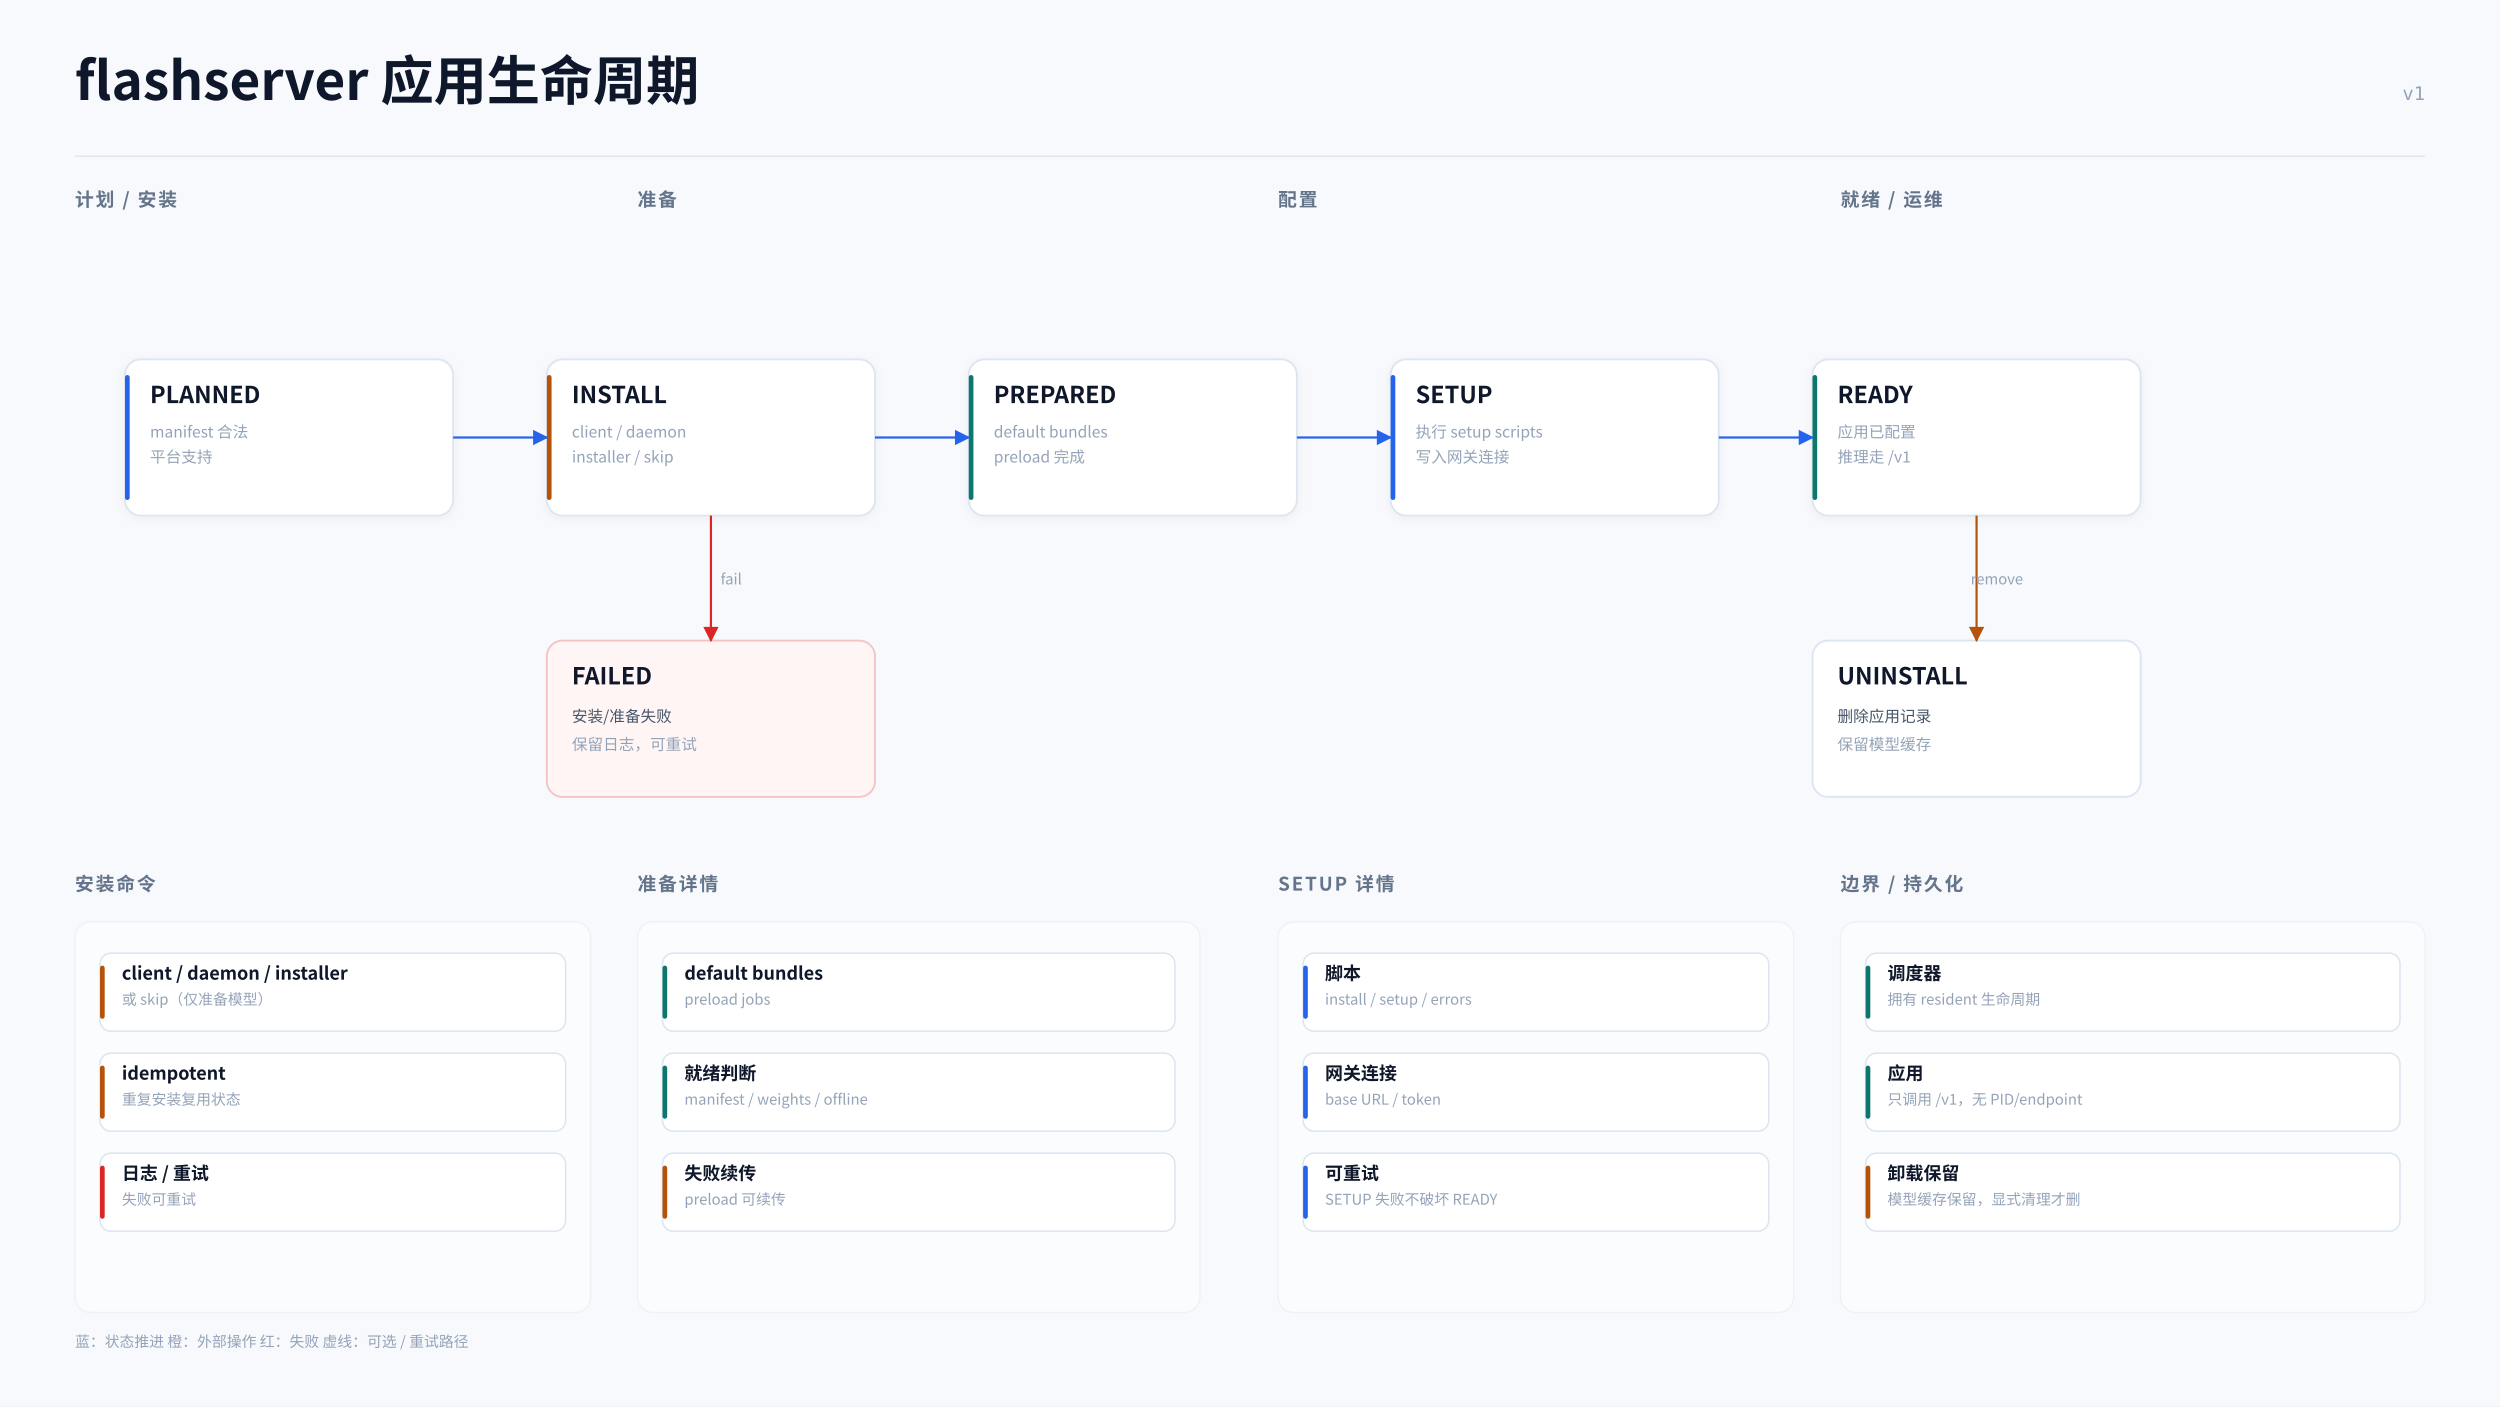
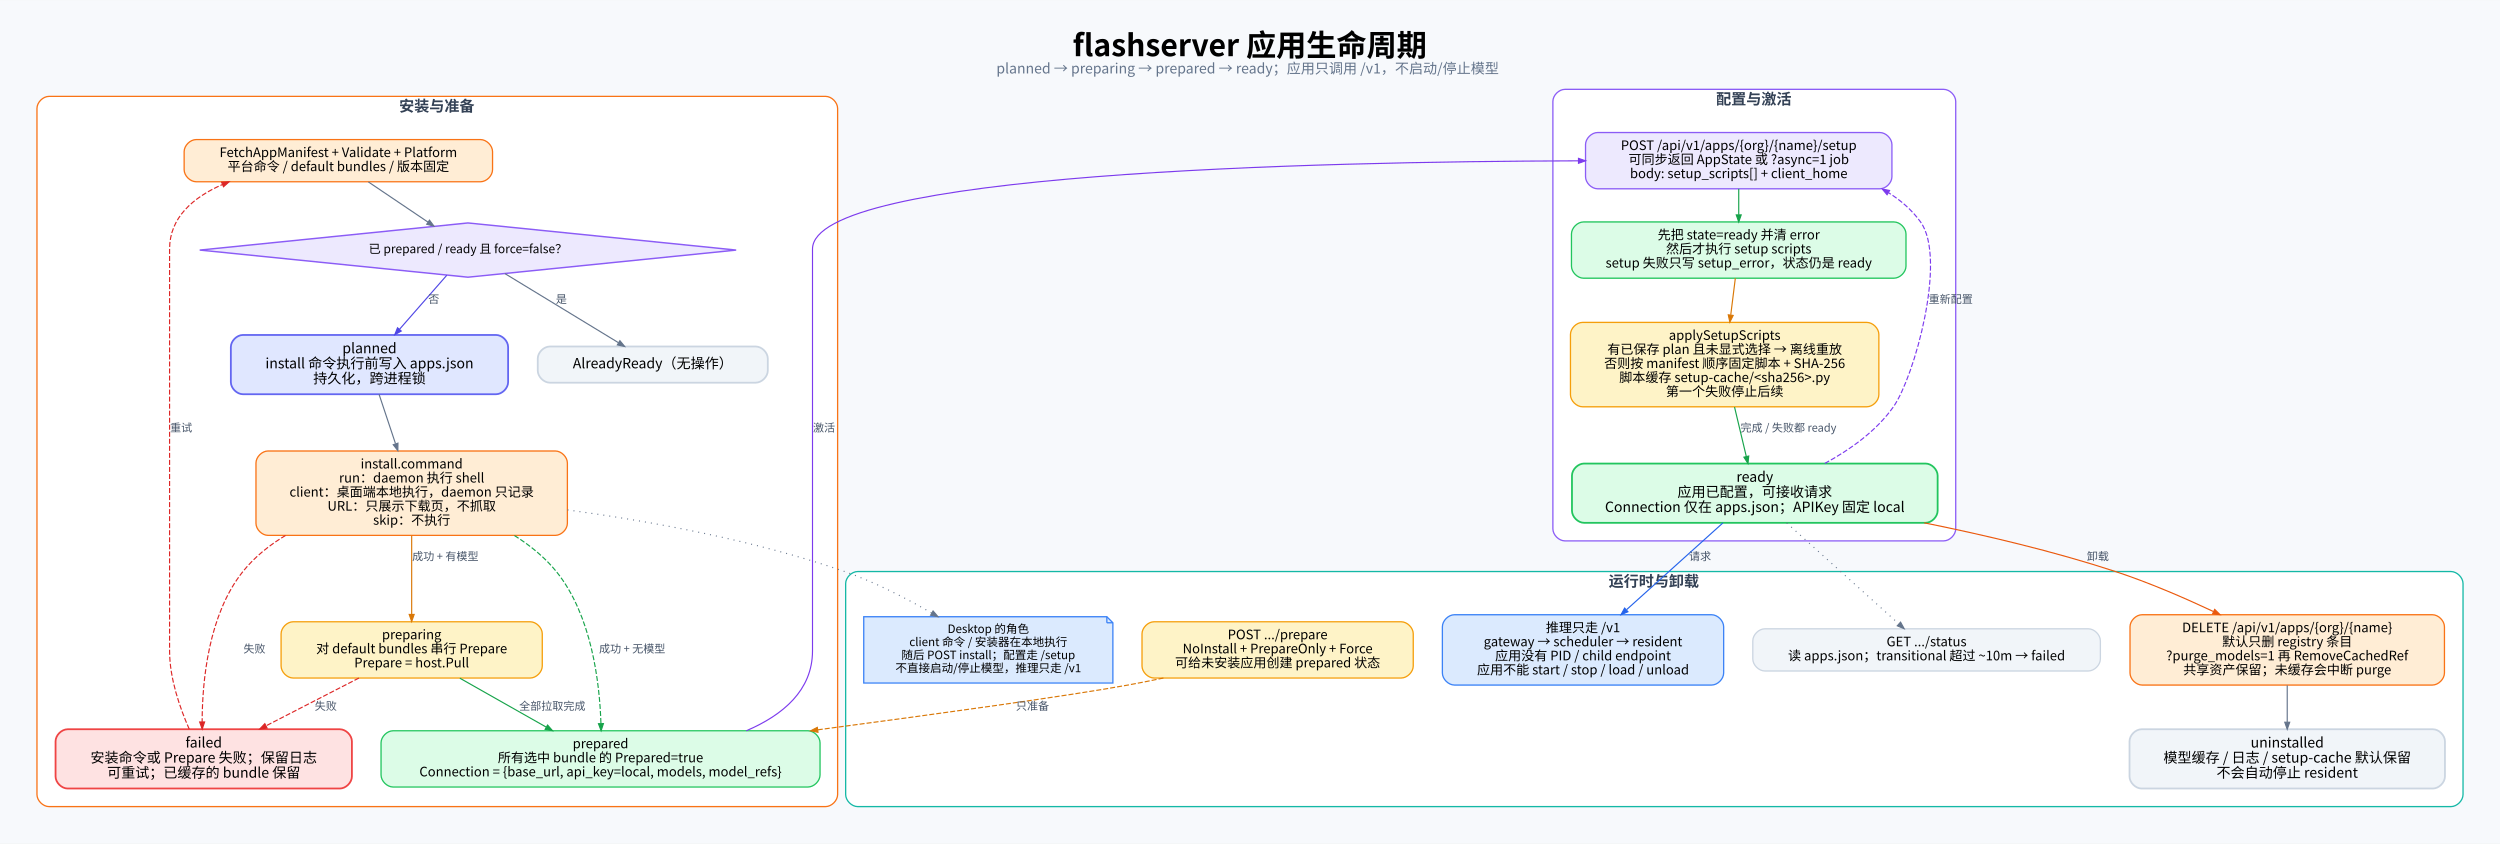
- <svg xmlns="http://www.w3.org/2000/svg" width="1600" height="900" viewBox="0 0 1600 900">
-   <defs>
-     <filter id="shadow" x="-20%" y="-20%" width="140%" height="140%">
-       <feDropShadow dx="0" dy="1.5" stdDeviation="3" flood-color="#0F172A" flood-opacity="0.05" />
-     </filter>
-     <marker id="arrow-blue" viewBox="0 0 10 10" refX="9" refY="5" markerWidth="7" markerHeight="7" orient="auto-start-reverse">
-       <path d="M 0 0 L 10 5 L 0 10 z" fill="#2563EB" />
-     </marker>
-     <marker id="arrow-green" viewBox="0 0 10 10" refX="9" refY="5" markerWidth="7" markerHeight="7" orient="auto-start-reverse">
-       <path d="M 0 0 L 10 5 L 0 10 z" fill="#0F766E" />
-     </marker>
-     <marker id="arrow-amber" viewBox="0 0 10 10" refX="9" refY="5" markerWidth="7" markerHeight="7" orient="auto-start-reverse">
-       <path d="M 0 0 L 10 5 L 0 10 z" fill="#B45309" />
-     </marker>
-     <marker id="arrow-red" viewBox="0 0 10 10" refX="9" refY="5" markerWidth="7" markerHeight="7" orient="auto-start-reverse">
-       <path d="M 0 0 L 10 5 L 0 10 z" fill="#DC2626" />
-     </marker>
-   </defs>
-   <rect width="1600" height="900" fill="#F7F9FC" />
-   <path d="M 48 100 L 1552 100" stroke="#E2E8F0" stroke-width="1" />
-   <text x="48" y="64" text-anchor="start" font-family="Noto Sans CJK SC, Microsoft YaHei, sans-serif" font-size="34" font-weight="700" fill="#0F172A">flashserver 应用生命周期</text>
-   <text x="1552" y="64" text-anchor="end" font-family="JetBrains Mono, Consolas, monospace" font-size="12" font-weight="400" fill="#94A3B8">v1</text>
-   <text x="48" y="132" text-anchor="start" font-family="Noto Sans CJK SC, Microsoft YaHei, sans-serif" font-size="12" font-weight="600" fill="#64748B" letter-spacing="1.2">计划 / 安装</text>
-   <text x="408" y="132" text-anchor="start" font-family="Noto Sans CJK SC, Microsoft YaHei, sans-serif" font-size="12" font-weight="600" fill="#64748B" letter-spacing="1.2">准备</text>
-   <text x="818" y="132" text-anchor="start" font-family="Noto Sans CJK SC, Microsoft YaHei, sans-serif" font-size="12" font-weight="600" fill="#64748B" letter-spacing="1.2">配置</text>
-   <text x="1178" y="132" text-anchor="start" font-family="Noto Sans CJK SC, Microsoft YaHei, sans-serif" font-size="12" font-weight="600" fill="#64748B" letter-spacing="1.2">就绪 / 运维</text>
-   <rect x="80" y="230" width="210" height="100" rx="10" fill="#FFFFFF" stroke="#DCE5F0" stroke-width="1.2" filter="url(#shadow)" />
-   <rect x="80" y="240" width="3" height="80" rx="1.5" fill="#2563EB" stroke="#2563EB" stroke-width="0" />
-   <text x="96" y="258" text-anchor="start" font-family="Noto Sans CJK SC, Microsoft YaHei, sans-serif" font-size="15" font-weight="700" fill="#0F172A">PLANNED</text>
-   <text x="96" y="280" text-anchor="start" font-family="Noto Sans CJK SC, Microsoft YaHei, sans-serif" font-size="10" font-weight="400" fill="#94A3B8">manifest 合法</text>
-   <text x="96" y="296" text-anchor="start" font-family="Noto Sans CJK SC, Microsoft YaHei, sans-serif" font-size="10" font-weight="400" fill="#94A3B8">平台支持</text>
-   <rect x="350" y="230" width="210" height="100" rx="10" fill="#FFFFFF" stroke="#DCE5F0" stroke-width="1.2" filter="url(#shadow)" />
-   <rect x="350" y="240" width="3" height="80" rx="1.5" fill="#B45309" stroke="#B45309" stroke-width="0" />
-   <text x="366" y="258" text-anchor="start" font-family="Noto Sans CJK SC, Microsoft YaHei, sans-serif" font-size="15" font-weight="700" fill="#0F172A">INSTALL</text>
-   <text x="366" y="280" text-anchor="start" font-family="Noto Sans CJK SC, Microsoft YaHei, sans-serif" font-size="10" font-weight="400" fill="#94A3B8">client / daemon</text>
-   <text x="366" y="296" text-anchor="start" font-family="Noto Sans CJK SC, Microsoft YaHei, sans-serif" font-size="10" font-weight="400" fill="#94A3B8">installer / skip</text>
-   <rect x="620" y="230" width="210" height="100" rx="10" fill="#FFFFFF" stroke="#DCE5F0" stroke-width="1.2" filter="url(#shadow)" />
-   <rect x="620" y="240" width="3" height="80" rx="1.5" fill="#0F766E" stroke="#0F766E" stroke-width="0" />
-   <text x="636" y="258" text-anchor="start" font-family="Noto Sans CJK SC, Microsoft YaHei, sans-serif" font-size="15" font-weight="700" fill="#0F172A">PREPARED</text>
-   <text x="636" y="280" text-anchor="start" font-family="Noto Sans CJK SC, Microsoft YaHei, sans-serif" font-size="10" font-weight="400" fill="#94A3B8">default bundles</text>
-   <text x="636" y="296" text-anchor="start" font-family="Noto Sans CJK SC, Microsoft YaHei, sans-serif" font-size="10" font-weight="400" fill="#94A3B8">preload 完成</text>
-   <rect x="890" y="230" width="210" height="100" rx="10" fill="#FFFFFF" stroke="#DCE5F0" stroke-width="1.2" filter="url(#shadow)" />
-   <rect x="890" y="240" width="3" height="80" rx="1.5" fill="#2563EB" stroke="#2563EB" stroke-width="0" />
-   <text x="906" y="258" text-anchor="start" font-family="Noto Sans CJK SC, Microsoft YaHei, sans-serif" font-size="15" font-weight="700" fill="#0F172A">SETUP</text>
-   <text x="906" y="280" text-anchor="start" font-family="Noto Sans CJK SC, Microsoft YaHei, sans-serif" font-size="10" font-weight="400" fill="#94A3B8">执行 setup scripts</text>
-   <text x="906" y="296" text-anchor="start" font-family="Noto Sans CJK SC, Microsoft YaHei, sans-serif" font-size="10" font-weight="400" fill="#94A3B8">写入网关连接</text>
-   <rect x="1160" y="230" width="210" height="100" rx="10" fill="#FFFFFF" stroke="#DCE5F0" stroke-width="1.2" filter="url(#shadow)" />
-   <rect x="1160" y="240" width="3" height="80" rx="1.5" fill="#0F766E" stroke="#0F766E" stroke-width="0" />
-   <text x="1176" y="258" text-anchor="start" font-family="Noto Sans CJK SC, Microsoft YaHei, sans-serif" font-size="15" font-weight="700" fill="#0F172A">READY</text>
-   <text x="1176" y="280" text-anchor="start" font-family="Noto Sans CJK SC, Microsoft YaHei, sans-serif" font-size="10" font-weight="400" fill="#94A3B8">应用已配置</text>
-   <text x="1176" y="296" text-anchor="start" font-family="Noto Sans CJK SC, Microsoft YaHei, sans-serif" font-size="10" font-weight="400" fill="#94A3B8">推理走 /v1</text>
-   <path d="M 290 280 L 350 280" fill="none" stroke="#2563EB" stroke-width="1.4" stroke-linejoin="round" marker-end="url(#arrow-blue)" />
-   <path d="M 560 280 L 620 280" fill="none" stroke="#2563EB" stroke-width="1.4" stroke-linejoin="round" marker-end="url(#arrow-blue)" />
-   <path d="M 830 280 L 890 280" fill="none" stroke="#2563EB" stroke-width="1.4" stroke-linejoin="round" marker-end="url(#arrow-blue)" />
-   <path d="M 1100 280 L 1160 280" fill="none" stroke="#2563EB" stroke-width="1.4" stroke-linejoin="round" marker-end="url(#arrow-blue)" />
-   <rect x="350" y="410" width="210" height="100" rx="10" fill="#FFF5F5" stroke="#F3C4C4" stroke-width="1.2" />
-   <text x="366" y="438" text-anchor="start" font-family="Noto Sans CJK SC, Microsoft YaHei, sans-serif" font-size="15" font-weight="700" fill="#0F172A">FAILED</text>
-   <text x="366" y="462" text-anchor="start" font-family="Noto Sans CJK SC, Microsoft YaHei, sans-serif" font-size="10" font-weight="400" fill="#475569">安装/准备失败</text>
-   <text x="366" y="480" text-anchor="start" font-family="Noto Sans CJK SC, Microsoft YaHei, sans-serif" font-size="10" font-weight="400" fill="#94A3B8">保留日志，可重试</text>
-   <path d="M 455 330 L 455 410" fill="none" stroke="#DC2626" stroke-width="1.4" stroke-linejoin="round" marker-end="url(#arrow-red)" />
-   <text x="468" y="374" text-anchor="middle" font-family="Noto Sans CJK SC, Microsoft YaHei, sans-serif" font-size="9.5" font-weight="400" fill="#94A3B8">fail</text>
-   <rect x="1160" y="410" width="210" height="100" rx="10" fill="#FFFFFF" stroke="#DCE5F0" stroke-width="1.2" />
-   <text x="1176" y="438" text-anchor="start" font-family="Noto Sans CJK SC, Microsoft YaHei, sans-serif" font-size="15" font-weight="700" fill="#0F172A">UNINSTALL</text>
-   <text x="1176" y="462" text-anchor="start" font-family="Noto Sans CJK SC, Microsoft YaHei, sans-serif" font-size="10" font-weight="400" fill="#475569">删除应用记录</text>
-   <text x="1176" y="480" text-anchor="start" font-family="Noto Sans CJK SC, Microsoft YaHei, sans-serif" font-size="10" font-weight="400" fill="#94A3B8">保留模型缓存</text>
-   <path d="M 1265 330 L 1265 410" fill="none" stroke="#B45309" stroke-width="1.4" stroke-linejoin="round" marker-end="url(#arrow-amber)" />
-   <text x="1278" y="374" text-anchor="middle" font-family="Noto Sans CJK SC, Microsoft YaHei, sans-serif" font-size="9.5" font-weight="400" fill="#94A3B8">remove</text>
-   <text x="48" y="570" text-anchor="start" font-family="Noto Sans CJK SC, Microsoft YaHei, sans-serif" font-size="12" font-weight="600" fill="#64748B" letter-spacing="1.2">安装命令</text>
-   <text x="408" y="570" text-anchor="start" font-family="Noto Sans CJK SC, Microsoft YaHei, sans-serif" font-size="12" font-weight="600" fill="#64748B" letter-spacing="1.2">准备详情</text>
-   <text x="818" y="570" text-anchor="start" font-family="Noto Sans CJK SC, Microsoft YaHei, sans-serif" font-size="12" font-weight="600" fill="#64748B" letter-spacing="1.2">SETUP 详情</text>
-   <text x="1178" y="570" text-anchor="start" font-family="Noto Sans CJK SC, Microsoft YaHei, sans-serif" font-size="12" font-weight="600" fill="#64748B" letter-spacing="1.2">边界 / 持久化</text>
-   <rect x="48" y="590" width="330" height="250" rx="10" fill="#FBFCFE" stroke="#EEF2F7" stroke-width="1" />
-   <rect x="408" y="590" width="360" height="250" rx="10" fill="#FBFCFE" stroke="#EEF2F7" stroke-width="1" />
-   <rect x="818" y="590" width="330" height="250" rx="10" fill="#FBFCFE" stroke="#EEF2F7" stroke-width="1" />
-   <rect x="1178" y="590" width="374" height="250" rx="10" fill="#FBFCFE" stroke="#EEF2F7" stroke-width="1" />
-   <rect x="64" y="610" width="298" height="50" rx="7" fill="#FFFFFF" stroke="#DCE5F0" stroke-width="1" />
-   <rect x="64" y="618" width="3" height="34" rx="1.5" fill="#B45309" stroke="#B45309" stroke-width="0" />
-   <text x="78" y="627" text-anchor="start" font-family="Noto Sans CJK SC, Microsoft YaHei, sans-serif" font-size="11.5" font-weight="600" fill="#0F172A">client / daemon / installer</text>
-   <text x="78" y="643" text-anchor="start" font-family="Noto Sans CJK SC, Microsoft YaHei, sans-serif" font-size="9.5" font-weight="400" fill="#94A3B8">或 skip（仅准备模型）</text>
-   <rect x="64" y="674" width="298" height="50" rx="7" fill="#FFFFFF" stroke="#DCE5F0" stroke-width="1" />
-   <rect x="64" y="682" width="3" height="34" rx="1.5" fill="#B45309" stroke="#B45309" stroke-width="0" />
-   <text x="78" y="691" text-anchor="start" font-family="Noto Sans CJK SC, Microsoft YaHei, sans-serif" font-size="11.5" font-weight="600" fill="#0F172A">idempotent</text>
-   <text x="78" y="707" text-anchor="start" font-family="Noto Sans CJK SC, Microsoft YaHei, sans-serif" font-size="9.5" font-weight="400" fill="#94A3B8">重复安装复用状态</text>
-   <rect x="64" y="738" width="298" height="50" rx="7" fill="#FFFFFF" stroke="#DCE5F0" stroke-width="1" />
-   <rect x="64" y="746" width="3" height="34" rx="1.5" fill="#DC2626" stroke="#DC2626" stroke-width="0" />
-   <text x="78" y="755" text-anchor="start" font-family="Noto Sans CJK SC, Microsoft YaHei, sans-serif" font-size="11.5" font-weight="600" fill="#0F172A">日志 / 重试</text>
-   <text x="78" y="771" text-anchor="start" font-family="Noto Sans CJK SC, Microsoft YaHei, sans-serif" font-size="9.5" font-weight="400" fill="#94A3B8">失败可重试</text>
-   <rect x="424" y="610" width="328" height="50" rx="7" fill="#FFFFFF" stroke="#DCE5F0" stroke-width="1" />
-   <rect x="424" y="618" width="3" height="34" rx="1.5" fill="#0F766E" stroke="#0F766E" stroke-width="0" />
-   <text x="438" y="627" text-anchor="start" font-family="Noto Sans CJK SC, Microsoft YaHei, sans-serif" font-size="11.5" font-weight="600" fill="#0F172A">default bundles</text>
-   <text x="438" y="643" text-anchor="start" font-family="Noto Sans CJK SC, Microsoft YaHei, sans-serif" font-size="9.5" font-weight="400" fill="#94A3B8">preload jobs</text>
-   <rect x="424" y="674" width="328" height="50" rx="7" fill="#FFFFFF" stroke="#DCE5F0" stroke-width="1" />
-   <rect x="424" y="682" width="3" height="34" rx="1.5" fill="#0F766E" stroke="#0F766E" stroke-width="0" />
-   <text x="438" y="691" text-anchor="start" font-family="Noto Sans CJK SC, Microsoft YaHei, sans-serif" font-size="11.5" font-weight="600" fill="#0F172A">就绪判断</text>
-   <text x="438" y="707" text-anchor="start" font-family="Noto Sans CJK SC, Microsoft YaHei, sans-serif" font-size="9.5" font-weight="400" fill="#94A3B8">manifest / weights / offline</text>
-   <rect x="424" y="738" width="328" height="50" rx="7" fill="#FFFFFF" stroke="#DCE5F0" stroke-width="1" />
-   <rect x="424" y="746" width="3" height="34" rx="1.5" fill="#B45309" stroke="#B45309" stroke-width="0" />
-   <text x="438" y="755" text-anchor="start" font-family="Noto Sans CJK SC, Microsoft YaHei, sans-serif" font-size="11.5" font-weight="600" fill="#0F172A">失败续传</text>
-   <text x="438" y="771" text-anchor="start" font-family="Noto Sans CJK SC, Microsoft YaHei, sans-serif" font-size="9.5" font-weight="400" fill="#94A3B8">preload 可续传</text>
-   <rect x="834" y="610" width="298" height="50" rx="7" fill="#FFFFFF" stroke="#DCE5F0" stroke-width="1" />
-   <rect x="834" y="618" width="3" height="34" rx="1.5" fill="#2563EB" stroke="#2563EB" stroke-width="0" />
-   <text x="848" y="627" text-anchor="start" font-family="Noto Sans CJK SC, Microsoft YaHei, sans-serif" font-size="11.5" font-weight="600" fill="#0F172A">脚本</text>
-   <text x="848" y="643" text-anchor="start" font-family="Noto Sans CJK SC, Microsoft YaHei, sans-serif" font-size="9.5" font-weight="400" fill="#94A3B8">install / setup / errors</text>
-   <rect x="834" y="674" width="298" height="50" rx="7" fill="#FFFFFF" stroke="#DCE5F0" stroke-width="1" />
-   <rect x="834" y="682" width="3" height="34" rx="1.5" fill="#2563EB" stroke="#2563EB" stroke-width="0" />
-   <text x="848" y="691" text-anchor="start" font-family="Noto Sans CJK SC, Microsoft YaHei, sans-serif" font-size="11.5" font-weight="600" fill="#0F172A">网关连接</text>
-   <text x="848" y="707" text-anchor="start" font-family="Noto Sans CJK SC, Microsoft YaHei, sans-serif" font-size="9.5" font-weight="400" fill="#94A3B8">base URL / token</text>
-   <rect x="834" y="738" width="298" height="50" rx="7" fill="#FFFFFF" stroke="#DCE5F0" stroke-width="1" />
-   <rect x="834" y="746" width="3" height="34" rx="1.5" fill="#2563EB" stroke="#2563EB" stroke-width="0" />
-   <text x="848" y="755" text-anchor="start" font-family="Noto Sans CJK SC, Microsoft YaHei, sans-serif" font-size="11.5" font-weight="600" fill="#0F172A">可重试</text>
-   <text x="848" y="771" text-anchor="start" font-family="Noto Sans CJK SC, Microsoft YaHei, sans-serif" font-size="9.5" font-weight="400" fill="#94A3B8">SETUP 失败不破坏 READY</text>
-   <rect x="1194" y="610" width="342" height="50" rx="7" fill="#FFFFFF" stroke="#DCE5F0" stroke-width="1" />
-   <rect x="1194" y="618" width="3" height="34" rx="1.5" fill="#0F766E" stroke="#0F766E" stroke-width="0" />
-   <text x="1208" y="627" text-anchor="start" font-family="Noto Sans CJK SC, Microsoft YaHei, sans-serif" font-size="11.5" font-weight="600" fill="#0F172A">调度器</text>
-   <text x="1208" y="643" text-anchor="start" font-family="Noto Sans CJK SC, Microsoft YaHei, sans-serif" font-size="9.5" font-weight="400" fill="#94A3B8">拥有 resident 生命周期</text>
-   <rect x="1194" y="674" width="342" height="50" rx="7" fill="#FFFFFF" stroke="#DCE5F0" stroke-width="1" />
-   <rect x="1194" y="682" width="3" height="34" rx="1.5" fill="#0F766E" stroke="#0F766E" stroke-width="0" />
-   <text x="1208" y="691" text-anchor="start" font-family="Noto Sans CJK SC, Microsoft YaHei, sans-serif" font-size="11.5" font-weight="600" fill="#0F172A">应用</text>
-   <text x="1208" y="707" text-anchor="start" font-family="Noto Sans CJK SC, Microsoft YaHei, sans-serif" font-size="9.5" font-weight="400" fill="#94A3B8">只调用 /v1，无 PID/endpoint</text>
-   <rect x="1194" y="738" width="342" height="50" rx="7" fill="#FFFFFF" stroke="#DCE5F0" stroke-width="1" />
-   <rect x="1194" y="746" width="3" height="34" rx="1.5" fill="#B45309" stroke="#B45309" stroke-width="0" />
-   <text x="1208" y="755" text-anchor="start" font-family="Noto Sans CJK SC, Microsoft YaHei, sans-serif" font-size="11.5" font-weight="600" fill="#0F172A">卸载保留</text>
-   <text x="1208" y="771" text-anchor="start" font-family="Noto Sans CJK SC, Microsoft YaHei, sans-serif" font-size="9.5" font-weight="400" fill="#94A3B8">模型缓存保留，显式清理才删</text>
-   <text x="48" y="862" text-anchor="start" font-family="Noto Sans CJK SC, Microsoft YaHei, sans-serif" font-size="9.5" font-weight="400" fill="#94A3B8">蓝：状态推进  橙：外部操作  红：失败  虚线：可选 / 重试路径</text>
+ <svg xmlns="http://www.w3.org/2000/svg" width="2489pt" height="840pt" viewBox="0.00 0.00 2488.60 839.60">
+   <g id="graph0" class="graph" transform="scale(1 1) rotate(0) translate(28.8 810.8)">
+     <polygon fill="#f7f9fc" stroke="transparent" points="-28.8,28.8 -28.8,-810.8 2459.8,-810.8 2459.8,28.8 -28.8,28.8" />
+     <text text-anchor="start" x="1039" y="-755" font-family="Noto Sans CJK SC" font-weight="bold" font-size="30.00">flashserver 应用生命周期</text>
+     <text text-anchor="start" x="963" y="-737.8" font-family="Noto Sans CJK SC" font-size="14.00" fill="#64748b">planned → preparing → prepared → ready；应用只调用 /v1，不启动/停止模型</text>
+     <g id="clust1" class="cluster">
+       <path fill="#ffffff" stroke="#f97316" stroke-width="1.3" d="M20,-8C20,-8 793,-8 793,-8 799,-8 805,-14 805,-20 805,-20 805,-703 805,-703 805,-709 799,-715 793,-715 793,-715 20,-715 20,-715 14,-715 8,-709 8,-703 8,-703 8,-20 8,-20 8,-14 14,-8 20,-8" />
+       <text text-anchor="start" x="368.5" y="-700" font-family="Noto Sans CJK SC" font-weight="bold" font-size="15.00" fill="#334155">安装与准备</text>
+     </g>
+     <g id="clust2" class="cluster">
+       <path fill="#ffffff" stroke="#8b5cf6" stroke-width="1.3" d="M1529,-272.5C1529,-272.5 1906,-272.5 1906,-272.5 1912,-272.5 1918,-278.5 1918,-284.5 1918,-284.5 1918,-710 1918,-710 1918,-716 1912,-722 1906,-722 1906,-722 1529,-722 1529,-722 1523,-722 1517,-716 1517,-710 1517,-710 1517,-284.5 1517,-284.5 1517,-278.5 1523,-272.5 1529,-272.5" />
+       <text text-anchor="start" x="1679.5" y="-707" font-family="Noto Sans CJK SC" font-weight="bold" font-size="15.00" fill="#334155">配置与激活</text>
+     </g>
+     <g id="clust3" class="cluster">
+       <path fill="#ffffff" stroke="#14b8a6" stroke-width="1.3" d="M825,-8C825,-8 2411,-8 2411,-8 2417,-8 2423,-14 2423,-20 2423,-20 2423,-230 2423,-230 2423,-236 2417,-242 2411,-242 2411,-242 825,-242 825,-242 819,-242 813,-236 813,-230 813,-230 813,-20 813,-20 813,-14 819,-8 825,-8" />
+       <text text-anchor="start" x="1572.5" y="-227" font-family="Noto Sans CJK SC" font-weight="bold" font-size="15.00" fill="#334155">运行时与卸载</text>
+     </g>
+     <g id="node1" class="node">
+       <path fill="#ffedd5" stroke="#f97316" stroke-width="1.3" d="M449.5,-672C449.5,-672 166.5,-672 166.5,-672 160.5,-672 154.5,-666 154.5,-660 154.5,-660 154.5,-642 154.5,-642 154.5,-636 160.5,-630 166.5,-630 166.5,-630 449.5,-630 449.5,-630 455.5,-630 461.5,-636 461.5,-642 461.5,-642 461.5,-660 461.5,-660 461.5,-666 455.5,-672 449.5,-672" />
+       <text text-anchor="middle" x="308" y="-654.6" font-family="Noto Sans CJK SC" font-size="13.00">FetchAppManifest + Validate + Platform</text>
+       <text text-anchor="middle" x="308" y="-640.6" font-family="Noto Sans CJK SC" font-size="13.00">平台命令 / default bundles / 版本固定</text>
+     </g>
+     <g id="node2" class="node">
+       <polygon fill="#ede9fe" stroke="#8b5cf6" stroke-width="1.45" points="437,-589 170,-562 437,-535 704,-562 437,-589" />
+       <text text-anchor="middle" x="437" y="-558.9" font-family="Noto Sans CJK SC" font-size="12.00">已 prepared / ready 且 force=false？</text>
+     </g>
+     <g id="edge1" class="edge">
+       <path fill="none" stroke="#64748b" stroke-width="1.15" d="M337.92,-629.82C355.59,-617.9 378.18,-602.67 397.33,-589.76" />
+       <polygon fill="#64748b" stroke="#64748b" stroke-width="1.15" points="398.72,-591.78 403.15,-585.83 395.98,-587.71 398.72,-591.78" />
+     </g>
+     <g id="node3" class="node">
+       <path fill="#f1f5f9" stroke="#cbd5e1" stroke-width="1.8" d="M723.5,-466C723.5,-466 518.5,-466 518.5,-466 512.5,-466 506.5,-460 506.5,-454 506.5,-454 506.5,-442 506.5,-442 506.5,-436 512.5,-430 518.5,-430 518.5,-430 723.5,-430 723.5,-430 729.5,-430 735.5,-436 735.5,-442 735.5,-442 735.5,-454 735.5,-454 735.5,-460 729.5,-466 723.5,-466" />
+       <text text-anchor="middle" x="621" y="-444.3" font-family="Noto Sans CJK SC" font-size="14.00">AlreadyReady（无操作）</text>
+     </g>
+     <g id="edge2" class="edge">
+       <path fill="none" stroke="#64748b" stroke-width="1.15" d="M473.79,-538.6C506.73,-518.56 554.65,-489.39 586.78,-469.83" />
+       <polygon fill="#64748b" stroke="#64748b" stroke-width="1.15" points="588.28,-471.79 592.98,-466.05 585.73,-467.6 588.28,-471.79" />
+       <text text-anchor="middle" x="530" y="-509.2" font-family="Noto Sans CJK SC" font-size="11.00" fill="#475569">是</text>
+     </g>
+     <g id="node4" class="node">
+       <path fill="#e0e7ff" stroke="#6366f1" stroke-width="1.8" d="M465,-477.5C465,-477.5 213,-477.5 213,-477.5 207,-477.5 201,-471.5 201,-465.5 201,-465.5 201,-430.5 201,-430.5 201,-424.5 207,-418.5 213,-418.5 213,-418.5 465,-418.5 465,-418.5 471,-418.5 477,-424.5 477,-430.5 477,-430.5 477,-465.5 477,-465.5 477,-471.5 471,-477.5 465,-477.5" />
+       <text text-anchor="middle" x="339" y="-459.3" font-family="Noto Sans CJK SC" font-size="14.00">planned</text>
+       <text text-anchor="middle" x="339" y="-444.3" font-family="Noto Sans CJK SC" font-size="14.00">install 命令执行前写入 apps.json</text>
+       <text text-anchor="middle" x="339" y="-429.3" font-family="Noto Sans CJK SC" font-size="14.00">持久化，跨进程锁</text>
+     </g>
+     <g id="edge3" class="edge">
+       <path fill="none" stroke="#4f46e5" stroke-width="1.15" d="M415.98,-536.97C402.21,-521.25 384.03,-500.46 368.78,-483.04" />
+       <polygon fill="#4f46e5" stroke="#4f46e5" stroke-width="1.15" points="370.61,-481.41 364.16,-477.75 366.92,-484.63 370.61,-481.41" />
+       <text text-anchor="middle" x="403" y="-509.2" font-family="Noto Sans CJK SC" font-size="11.00" fill="#475569">否</text>
+     </g>
+     <g id="node5" class="node">
+       <path fill="#ffedd5" stroke="#f97316" stroke-width="1.3" d="M524,-362C524,-362 238,-362 238,-362 232,-362 226,-356 226,-350 226,-350 226,-290 226,-290 226,-284 232,-278 238,-278 238,-278 524,-278 524,-278 530,-278 536,-284 536,-290 536,-290 536,-350 536,-350 536,-356 530,-362 524,-362" />
+       <text text-anchor="middle" x="381" y="-344.6" font-family="Noto Sans CJK SC" font-size="13.00">install.command</text>
+       <text text-anchor="middle" x="381" y="-330.6" font-family="Noto Sans CJK SC" font-size="13.00">run：daemon 执行 shell</text>
+       <text text-anchor="middle" x="381" y="-316.6" font-family="Noto Sans CJK SC" font-size="13.00">client：桌面端本地执行，daemon 只记录</text>
+       <text text-anchor="middle" x="381" y="-302.6" font-family="Noto Sans CJK SC" font-size="13.00">URL：只展示下载页，不抓取</text>
+       <text text-anchor="middle" x="381" y="-288.6" font-family="Noto Sans CJK SC" font-size="13.00">skip：不执行</text>
+     </g>
+     <g id="edge4" class="edge">
+       <path fill="none" stroke="#64748b" stroke-width="1.15" d="M348.53,-418.41C353.36,-403.92 359.35,-385.94 364.87,-369.38" />
+       <polygon fill="#64748b" stroke="#64748b" stroke-width="1.15" points="367.32,-369.8 367.21,-362.38 362.67,-368.25 367.32,-369.8" />
+     </g>
+     <g id="node6" class="node">
+       <path fill="#fef3c7" stroke="#f59e0b" stroke-width="1.3" d="M499,-192C499,-192 263,-192 263,-192 257,-192 251,-186 251,-180 251,-180 251,-148 251,-148 251,-142 257,-136 263,-136 263,-136 499,-136 499,-136 505,-136 511,-142 511,-148 511,-148 511,-180 511,-180 511,-186 505,-192 499,-192" />
+       <text text-anchor="middle" x="381" y="-174.6" font-family="Noto Sans CJK SC" font-size="13.00">preparing</text>
+       <text text-anchor="middle" x="381" y="-160.6" font-family="Noto Sans CJK SC" font-size="13.00">对 default bundles 串行 Prepare</text>
+       <text text-anchor="middle" x="381" y="-146.6" font-family="Noto Sans CJK SC" font-size="13.00">Prepare = host.Pull</text>
+     </g>
+     <g id="edge6" class="edge">
+       <path fill="none" stroke="#d97706" stroke-width="1.15" d="M381,-277.73C381,-253.29 381,-222.68 381,-199.53" />
+       <polygon fill="#d97706" stroke="#d97706" stroke-width="1.15" points="383.45,-199.29 381,-192.29 378.55,-199.29 383.45,-199.29" />
+       <text text-anchor="middle" x="414.5" y="-253.2" font-family="Noto Sans CJK SC" font-size="11.00" fill="#475569">成功 + 有模型</text>
+     </g>
+     <g id="node7" class="node">
+       <path fill="#dcfce7" stroke="#22c55e" stroke-width="1.3" d="M775.5,-83.5C775.5,-83.5 362.5,-83.5 362.5,-83.5 356.5,-83.5 350.5,-77.5 350.5,-71.5 350.5,-71.5 350.5,-39.5 350.5,-39.5 350.5,-33.5 356.5,-27.5 362.5,-27.5 362.5,-27.5 775.5,-27.5 775.5,-27.5 781.5,-27.5 787.5,-33.5 787.5,-39.5 787.5,-39.5 787.5,-71.5 787.5,-71.5 787.5,-77.5 781.5,-83.5 775.5,-83.5" />
+       <text text-anchor="middle" x="569" y="-66.1" font-family="Noto Sans CJK SC" font-size="13.00">prepared</text>
+       <text text-anchor="middle" x="569" y="-52.1" font-family="Noto Sans CJK SC" font-size="13.00">所有选中 bundle 的 Prepared=true</text>
+       <text text-anchor="middle" x="569" y="-38.1" font-family="Noto Sans CJK SC" font-size="13.00">Connection = {base_url, api_key=local, models, model_refs}</text>
+     </g>
+     <g id="edge7" class="edge">
+       <path fill="none" stroke="#16a34a" stroke-width="1.15" stroke-dasharray="5,2" d="M483.26,-277.85C498.9,-267.98 513.6,-256.11 525,-242 560.25,-198.37 568.11,-131.23 569.4,-90.81" />
+       <polygon fill="#16a34a" stroke="#16a34a" stroke-width="1.15" points="571.85,-90.64 569.57,-83.59 566.95,-90.53 571.85,-90.64" />
+       <text text-anchor="middle" x="600.5" y="-161.2" font-family="Noto Sans CJK SC" font-size="11.00" fill="#475569">成功 + 无模型</text>
+     </g>
+     <g id="node8" class="node">
+       <path fill="#fee2e2" stroke="#ef4444" stroke-width="1.8" d="M309.5,-85C309.5,-85 38.5,-85 38.5,-85 32.5,-85 26.5,-79 26.5,-73 26.5,-73 26.5,-38 26.5,-38 26.5,-32 32.5,-26 38.5,-26 38.5,-26 309.5,-26 309.5,-26 315.5,-26 321.5,-32 321.5,-38 321.5,-38 321.5,-73 321.5,-73 321.5,-79 315.5,-85 309.5,-85" />
+       <text text-anchor="middle" x="174" y="-66.8" font-family="Noto Sans CJK SC" font-size="14.00">failed</text>
+       <text text-anchor="middle" x="174" y="-51.8" font-family="Noto Sans CJK SC" font-size="14.00">安装命令或 Prepare 失败；保留日志</text>
+       <text text-anchor="middle" x="174" y="-36.8" font-family="Noto Sans CJK SC" font-size="14.00">可重试；已缓存的 bundle 保留</text>
+     </g>
+     <g id="edge5" class="edge">
+       <path fill="none" stroke="#dc2626" stroke-width="1.15" stroke-dasharray="5,2" d="M255.39,-277.91C239.33,-268.24 224.52,-256.41 213,-242 178.6,-198.95 172.52,-132.85 172.42,-92.28" />
+       <polygon fill="#dc2626" stroke="#dc2626" stroke-width="1.15" points="174.87,-92.27 172.47,-85.26 169.97,-92.24 174.87,-92.27" />
+       <text text-anchor="middle" x="224.5" y="-161.2" font-family="Noto Sans CJK SC" font-size="11.00" fill="#475569">失败</text>
+     </g>
+     <g id="node18" class="node">
+       <polygon fill="#dbeafe" stroke="#3b82f6" stroke-width="1.3" points="1073,-197 831,-197 831,-131 1079,-131 1079,-191 1073,-197" />
+       <polyline fill="none" stroke="#3b82f6" stroke-width="1.3" points="1073,-197 1073,-191 " />
+       <polyline fill="none" stroke="#3b82f6" stroke-width="1.3" points="1079,-191 1073,-191 " />
+       <text text-anchor="middle" x="955" y="-180.8" font-family="Noto Sans CJK SC" font-size="11.50">Desktop 的角色</text>
+       <text text-anchor="middle" x="955" y="-167.8" font-family="Noto Sans CJK SC" font-size="11.50">client 命令 / 安装器在本地执行</text>
+       <text text-anchor="middle" x="955" y="-154.8" font-family="Noto Sans CJK SC" font-size="11.50">随后 POST install；配置走 /setup</text>
+       <text text-anchor="middle" x="955" y="-141.8" font-family="Noto Sans CJK SC" font-size="11.50">不直接启动/停止模型，推理只走 /v1</text>
+     </g>
+     <g id="edge21" class="edge">
+       <path fill="none" stroke="#64748b" stroke-width="1.15" stroke-dasharray="1,5" d="M536.11,-303.37C619.51,-291.98 723.18,-272.96 812,-242 841.95,-231.56 873.19,-215.43 898.8,-200.62" />
+       <polygon fill="#64748b" stroke="#64748b" stroke-width="1.15" points="900.04,-202.74 904.85,-197.09 897.57,-198.51 900.04,-202.74" />
+     </g>
+     <g id="edge8" class="edge">
+       <path fill="none" stroke="#16a34a" stroke-width="1.15" d="M428.93,-135.85C455.11,-121.02 487.64,-102.59 514.75,-87.23" />
+       <polygon fill="#16a34a" stroke="#16a34a" stroke-width="1.15" points="516.28,-89.18 521.16,-83.6 513.86,-84.92 516.28,-89.18" />
+       <text text-anchor="middle" x="521" y="-104.2" font-family="Noto Sans CJK SC" font-size="11.00" fill="#475569">全部拉取完成</text>
+     </g>
+     <g id="edge9" class="edge">
+       <path fill="none" stroke="#dc2626" stroke-width="1.15" stroke-dasharray="5,2" d="M328.5,-135.99C300.44,-121.55 265.71,-103.68 236.29,-88.55" />
+       <polygon fill="#dc2626" stroke="#dc2626" stroke-width="1.15" points="237.05,-86.19 229.71,-85.16 234.81,-90.54 237.05,-86.19" />
+       <text text-anchor="middle" x="295.5" y="-104.2" font-family="Noto Sans CJK SC" font-size="11.00" fill="#475569">失败</text>
+     </g>
+     <g id="node9" class="node">
+       <path fill="#ede9fe" stroke="#8b5cf6" stroke-width="1.3" d="M1842.5,-679C1842.5,-679 1561.5,-679 1561.5,-679 1555.5,-679 1549.5,-673 1549.5,-667 1549.5,-667 1549.5,-635 1549.5,-635 1549.5,-629 1555.5,-623 1561.5,-623 1561.5,-623 1842.5,-623 1842.5,-623 1848.5,-623 1854.5,-629 1854.5,-635 1854.5,-635 1854.5,-667 1854.5,-667 1854.5,-673 1848.5,-679 1842.5,-679" />
+       <text text-anchor="middle" x="1702" y="-661.6" font-family="Noto Sans CJK SC" font-size="13.00">POST /api/v1/apps/{org}/{name}/setup</text>
+       <text text-anchor="middle" x="1702" y="-647.6" font-family="Noto Sans CJK SC" font-size="13.00">可同步返回 AppState 或 ?async=1 job</text>
+       <text text-anchor="middle" x="1702" y="-633.6" font-family="Noto Sans CJK SC" font-size="13.00">body: setup_scripts[] + client_home</text>
+     </g>
+     <g id="edge10" class="edge">
+       <path fill="none" stroke="#7c3aed" stroke-width="1.15" d="M714.11,-83.51C750.79,-99.17 780,-123.92 780,-163 780,-563 780,-563 780,-563 780,-638.64 1278.17,-650.09 1542.14,-650.84" />
+       <polygon fill="#7c3aed" stroke="#7c3aed" stroke-width="1.15" points="1542.49,-653.29 1549.49,-650.86 1542.5,-648.39 1542.49,-653.29" />
+       <text text-anchor="middle" x="791.5" y="-381.2" font-family="Noto Sans CJK SC" font-size="11.00" fill="#475569">激活</text>
+     </g>
+     <g id="edge20" class="edge">
+       <path fill="none" stroke="#dc2626" stroke-width="1.15" stroke-dasharray="5,2" d="M159.58,-85.1C150.31,-106.1 140,-135.63 140,-163 140,-563 140,-563 140,-563 140,-594.3 163.28,-614.35 192.5,-627.19" />
+       <polygon fill="#dc2626" stroke="#dc2626" stroke-width="1.15" points="191.83,-629.56 199.23,-629.99 193.7,-625.04 191.83,-629.56" />
+       <text text-anchor="middle" x="151.5" y="-381.2" font-family="Noto Sans CJK SC" font-size="11.00" fill="#475569">重试</text>
+     </g>
+     <g id="node10" class="node">
+       <path fill="#dcfce7" stroke="#22c55e" stroke-width="1.3" d="M1856.5,-590C1856.5,-590 1547.5,-590 1547.5,-590 1541.5,-590 1535.5,-584 1535.5,-578 1535.5,-578 1535.5,-546 1535.5,-546 1535.5,-540 1541.5,-534 1547.5,-534 1547.5,-534 1856.5,-534 1856.5,-534 1862.5,-534 1868.5,-540 1868.5,-546 1868.5,-546 1868.5,-578 1868.5,-578 1868.5,-584 1862.5,-590 1856.5,-590" />
+       <text text-anchor="middle" x="1702" y="-572.6" font-family="Noto Sans CJK SC" font-size="13.00">先把 state=ready 并清 error</text>
+       <text text-anchor="middle" x="1702" y="-558.6" font-family="Noto Sans CJK SC" font-size="13.00">然后才执行 setup scripts</text>
+       <text text-anchor="middle" x="1702" y="-544.6" font-family="Noto Sans CJK SC" font-size="13.00">setup 失败只写 setup_error，状态仍是 ready</text>
+     </g>
+     <g id="edge11" class="edge">
+       <path fill="none" stroke="#16a34a" stroke-width="1.15" d="M1702,-622.95C1702,-614.77 1702,-605.67 1702,-597.09" />
+       <polygon fill="#16a34a" stroke="#16a34a" stroke-width="1.15" points="1704.45,-597.03 1702,-590.03 1699.55,-597.03 1704.45,-597.03" />
+     </g>
+     <g id="node11" class="node">
+       <path fill="#fef3c7" stroke="#f59e0b" stroke-width="1.3" d="M1829.5,-490C1829.5,-490 1546.5,-490 1546.5,-490 1540.5,-490 1534.5,-484 1534.5,-478 1534.5,-478 1534.5,-418 1534.5,-418 1534.5,-412 1540.5,-406 1546.5,-406 1546.5,-406 1829.5,-406 1829.5,-406 1835.5,-406 1841.5,-412 1841.5,-418 1841.5,-418 1841.5,-478 1841.5,-478 1841.5,-484 1835.5,-490 1829.5,-490" />
+       <text text-anchor="middle" x="1688" y="-472.6" font-family="Noto Sans CJK SC" font-size="13.00">applySetupScripts</text>
+       <text text-anchor="middle" x="1688" y="-458.6" font-family="Noto Sans CJK SC" font-size="13.00">有已保存 plan 且未显式选择 → 离线重放</text>
+       <text text-anchor="middle" x="1688" y="-444.6" font-family="Noto Sans CJK SC" font-size="13.00">否则按 manifest 顺序固定脚本 + SHA-256</text>
+       <text text-anchor="middle" x="1688" y="-430.6" font-family="Noto Sans CJK SC" font-size="13.00">脚本缓存 setup-cache/&lt;sha256&gt;.py</text>
+       <text text-anchor="middle" x="1688" y="-416.6" font-family="Noto Sans CJK SC" font-size="13.00">第一个失败停止后续</text>
+     </g>
+     <g id="edge12" class="edge">
+       <path fill="none" stroke="#d97706" stroke-width="1.15" d="M1698.61,-533.89C1697.24,-522.96 1695.63,-510 1694.07,-497.55" />
+       <polygon fill="#d97706" stroke="#d97706" stroke-width="1.15" points="1696.46,-496.93 1693.16,-490.29 1691.6,-497.54 1696.46,-496.93" />
+     </g>
+     <g id="node12" class="node">
+       <path fill="#dcfce7" stroke="#22c55e" stroke-width="1.8" d="M1888,-349.5C1888,-349.5 1548,-349.5 1548,-349.5 1542,-349.5 1536,-343.5 1536,-337.5 1536,-337.5 1536,-302.5 1536,-302.5 1536,-296.5 1542,-290.5 1548,-290.5 1548,-290.5 1888,-290.5 1888,-290.5 1894,-290.5 1900,-296.5 1900,-302.5 1900,-302.5 1900,-337.5 1900,-337.5 1900,-343.5 1894,-349.5 1888,-349.5" />
+       <text text-anchor="middle" x="1718" y="-331.3" font-family="Noto Sans CJK SC" font-size="14.00">ready</text>
+       <text text-anchor="middle" x="1718" y="-316.3" font-family="Noto Sans CJK SC" font-size="14.00">应用已配置，可接收请求</text>
+       <text text-anchor="middle" x="1718" y="-301.3" font-family="Noto Sans CJK SC" font-size="14.00">Connection 仅在 apps.json；APIKey 固定 local</text>
+     </g>
+     <g id="edge13" class="edge">
+       <path fill="none" stroke="#16a34a" stroke-width="1.15" d="M1697.82,-405.74C1701.62,-389.81 1705.91,-371.76 1709.56,-356.43" />
+       <polygon fill="#16a34a" stroke="#16a34a" stroke-width="1.15" points="1711.95,-356.97 1711.19,-349.59 1707.19,-355.83 1711.95,-356.97" />
+       <text text-anchor="middle" x="1751.5" y="-381.2" font-family="Noto Sans CJK SC" font-size="11.00" fill="#475569">完成 / 失败都 ready</text>
+     </g>
+     <g id="edge15" class="edge">
+       <path fill="none" stroke="#7c3aed" stroke-width="1.15" stroke-dasharray="5,2" d="M1787.65,-349.61C1812.72,-363.2 1838.99,-381.84 1856,-406 1876.76,-435.49 1909.5,-553.3 1883,-590 1874.42,-601.88 1863.4,-611.44 1851.04,-619.14" />
+       <polygon fill="#7c3aed" stroke="#7c3aed" stroke-width="1.15" points="1849.66,-617.11 1844.87,-622.77 1852.14,-621.33 1849.66,-617.11" />
+       <text text-anchor="middle" x="1913" y="-509.2" font-family="Noto Sans CJK SC" font-size="11.00" fill="#475569">重新配置</text>
+     </g>
+     <g id="node13" class="node">
+       <path fill="#dbeafe" stroke="#3b82f6" stroke-width="1.3" d="M1675,-199C1675,-199 1419,-199 1419,-199 1413,-199 1407,-193 1407,-187 1407,-187 1407,-141 1407,-141 1407,-135 1413,-129 1419,-129 1419,-129 1675,-129 1675,-129 1681,-129 1687,-135 1687,-141 1687,-141 1687,-187 1687,-187 1687,-193 1681,-199 1675,-199" />
+       <text text-anchor="middle" x="1547" y="-181.6" font-family="Noto Sans CJK SC" font-size="13.00">推理只走 /v1</text>
+       <text text-anchor="middle" x="1547" y="-167.6" font-family="Noto Sans CJK SC" font-size="13.00">gateway → scheduler → resident</text>
+       <text text-anchor="middle" x="1547" y="-153.6" font-family="Noto Sans CJK SC" font-size="13.00">应用没有 PID / child endpoint</text>
+       <text text-anchor="middle" x="1547" y="-139.6" font-family="Noto Sans CJK SC" font-size="13.00">应用不能 start / stop / load / unload</text>
+     </g>
+     <g id="edge14" class="edge">
+       <path fill="none" stroke="#2563eb" stroke-width="1.15" d="M1686.24,-290.39C1659.23,-266.07 1620.2,-230.92 1590.33,-204.02" />
+       <polygon fill="#2563eb" stroke="#2563eb" stroke-width="1.15" points="1591.7,-201.96 1584.86,-199.1 1588.42,-205.6 1591.7,-201.96" />
+       <text text-anchor="middle" x="1663.5" y="-253.2" font-family="Noto Sans CJK SC" font-size="11.00" fill="#475569">请求</text>
+     </g>
+     <g id="node14" class="node">
+       <path fill="#f1f5f9" stroke="#cbd5e1" stroke-width="1.3" d="M2050,-185C2050,-185 1728,-185 1728,-185 1722,-185 1716,-179 1716,-173 1716,-173 1716,-155 1716,-155 1716,-149 1722,-143 1728,-143 1728,-143 2050,-143 2050,-143 2056,-143 2062,-149 2062,-155 2062,-155 2062,-173 2062,-173 2062,-179 2056,-185 2050,-185" />
+       <text text-anchor="middle" x="1889" y="-167.6" font-family="Noto Sans CJK SC" font-size="13.00">GET .../status</text>
+       <text text-anchor="middle" x="1889" y="-153.6" font-family="Noto Sans CJK SC" font-size="13.00">读 apps.json；transitional 超过 ~10m → failed</text>
+     </g>
+     <g id="edge16" class="edge">
+       <path fill="none" stroke="#64748b" stroke-width="1.15" stroke-dasharray="1,5" d="M1749.76,-290.39C1781.77,-261.57 1830.67,-217.53 1861.19,-190.05" />
+       <polygon fill="#64748b" stroke="#64748b" stroke-width="1.15" points="1863.1,-191.62 1866.67,-185.11 1859.83,-187.98 1863.1,-191.62" />
+     </g>
+     <g id="node15" class="node">
+       <path fill="#ffedd5" stroke="#f97316" stroke-width="1.3" d="M2392.5,-199C2392.5,-199 2103.5,-199 2103.5,-199 2097.5,-199 2091.5,-193 2091.5,-187 2091.5,-187 2091.5,-141 2091.5,-141 2091.5,-135 2097.5,-129 2103.5,-129 2103.5,-129 2392.5,-129 2392.5,-129 2398.5,-129 2404.5,-135 2404.5,-141 2404.5,-141 2404.5,-187 2404.5,-187 2404.5,-193 2398.5,-199 2392.5,-199" />
+       <text text-anchor="middle" x="2248" y="-181.6" font-family="Noto Sans CJK SC" font-size="13.00">DELETE /api/v1/apps/{org}/{name}</text>
+       <text text-anchor="middle" x="2248" y="-167.6" font-family="Noto Sans CJK SC" font-size="13.00">默认只删 registry 条目</text>
+       <text text-anchor="middle" x="2248" y="-153.6" font-family="Noto Sans CJK SC" font-size="13.00">?purge_models=1 再 RemoveCachedRef</text>
+       <text text-anchor="middle" x="2248" y="-139.6" font-family="Noto Sans CJK SC" font-size="13.00">共享资产保留；未缓存会中断 purge</text>
+     </g>
+     <g id="edge17" class="edge">
+       <path fill="none" stroke="#ea580c" stroke-width="1.15" d="M1886.63,-290.49C1947.39,-278.22 2015.98,-262.03 2077,-242 2109.79,-231.24 2144.73,-216.19 2174.43,-202.25" />
+       <polygon fill="#ea580c" stroke="#ea580c" stroke-width="1.15" points="2175.8,-204.31 2181.08,-199.11 2173.7,-199.88 2175.8,-204.31" />
+       <text text-anchor="middle" x="2059.5" y="-253.2" font-family="Noto Sans CJK SC" font-size="11.00" fill="#475569">卸载</text>
+     </g>
+     <g id="node16" class="node">
+       <path fill="#f1f5f9" stroke="#cbd5e1" stroke-width="1.8" d="M2393,-85C2393,-85 2103,-85 2103,-85 2097,-85 2091,-79 2091,-73 2091,-73 2091,-38 2091,-38 2091,-32 2097,-26 2103,-26 2103,-26 2393,-26 2393,-26 2399,-26 2405,-32 2405,-38 2405,-38 2405,-73 2405,-73 2405,-79 2399,-85 2393,-85" />
+       <text text-anchor="middle" x="2248" y="-66.8" font-family="Noto Sans CJK SC" font-size="14.00">uninstalled</text>
+       <text text-anchor="middle" x="2248" y="-51.8" font-family="Noto Sans CJK SC" font-size="14.00">模型缓存 / 日志 / setup-cache 默认保留</text>
+       <text text-anchor="middle" x="2248" y="-36.8" font-family="Noto Sans CJK SC" font-size="14.00">不会自动停止 resident</text>
+     </g>
+     <g id="edge18" class="edge">
+       <path fill="none" stroke="#64748b" stroke-width="1.15" d="M2248,-128.72C2248,-117.03 2248,-103.95 2248,-92.16" />
+       <polygon fill="#64748b" stroke="#64748b" stroke-width="1.15" points="2250.45,-92.01 2248,-85.01 2245.55,-92.01 2250.45,-92.01" />
+     </g>
+     <g id="node17" class="node">
+       <path fill="#fef3c7" stroke="#f59e0b" stroke-width="1.3" d="M1366,-192C1366,-192 1120,-192 1120,-192 1114,-192 1108,-186 1108,-180 1108,-180 1108,-148 1108,-148 1108,-142 1114,-136 1120,-136 1120,-136 1366,-136 1366,-136 1372,-136 1378,-142 1378,-148 1378,-148 1378,-180 1378,-180 1378,-186 1372,-192 1366,-192" />
+       <text text-anchor="middle" x="1243" y="-174.6" font-family="Noto Sans CJK SC" font-size="13.00">POST .../prepare</text>
+       <text text-anchor="middle" x="1243" y="-160.6" font-family="Noto Sans CJK SC" font-size="13.00">NoInstall + PrepareOnly + Force</text>
+       <text text-anchor="middle" x="1243" y="-146.6" font-family="Noto Sans CJK SC" font-size="13.00">可给未安装应用创建 prepared 状态</text>
+     </g>
+     <g id="edge19" class="edge">
+       <path fill="none" stroke="#d97706" stroke-width="1.15" stroke-dasharray="5,2" d="M1129.32,-135.99C1117.42,-133.48 1105.48,-131.1 1094,-129 1035.6,-118.32 902.66,-99.99 785.17,-84.43" />
+       <polygon fill="#d97706" stroke="#d97706" stroke-width="1.15" points="785.43,-81.99 778.17,-83.5 784.79,-86.85 785.43,-81.99" />
+       <text text-anchor="middle" x="999" y="-104.2" font-family="Noto Sans CJK SC" font-size="11.00" fill="#475569">只准备</text>
+     </g>
+   </g>
</svg>
